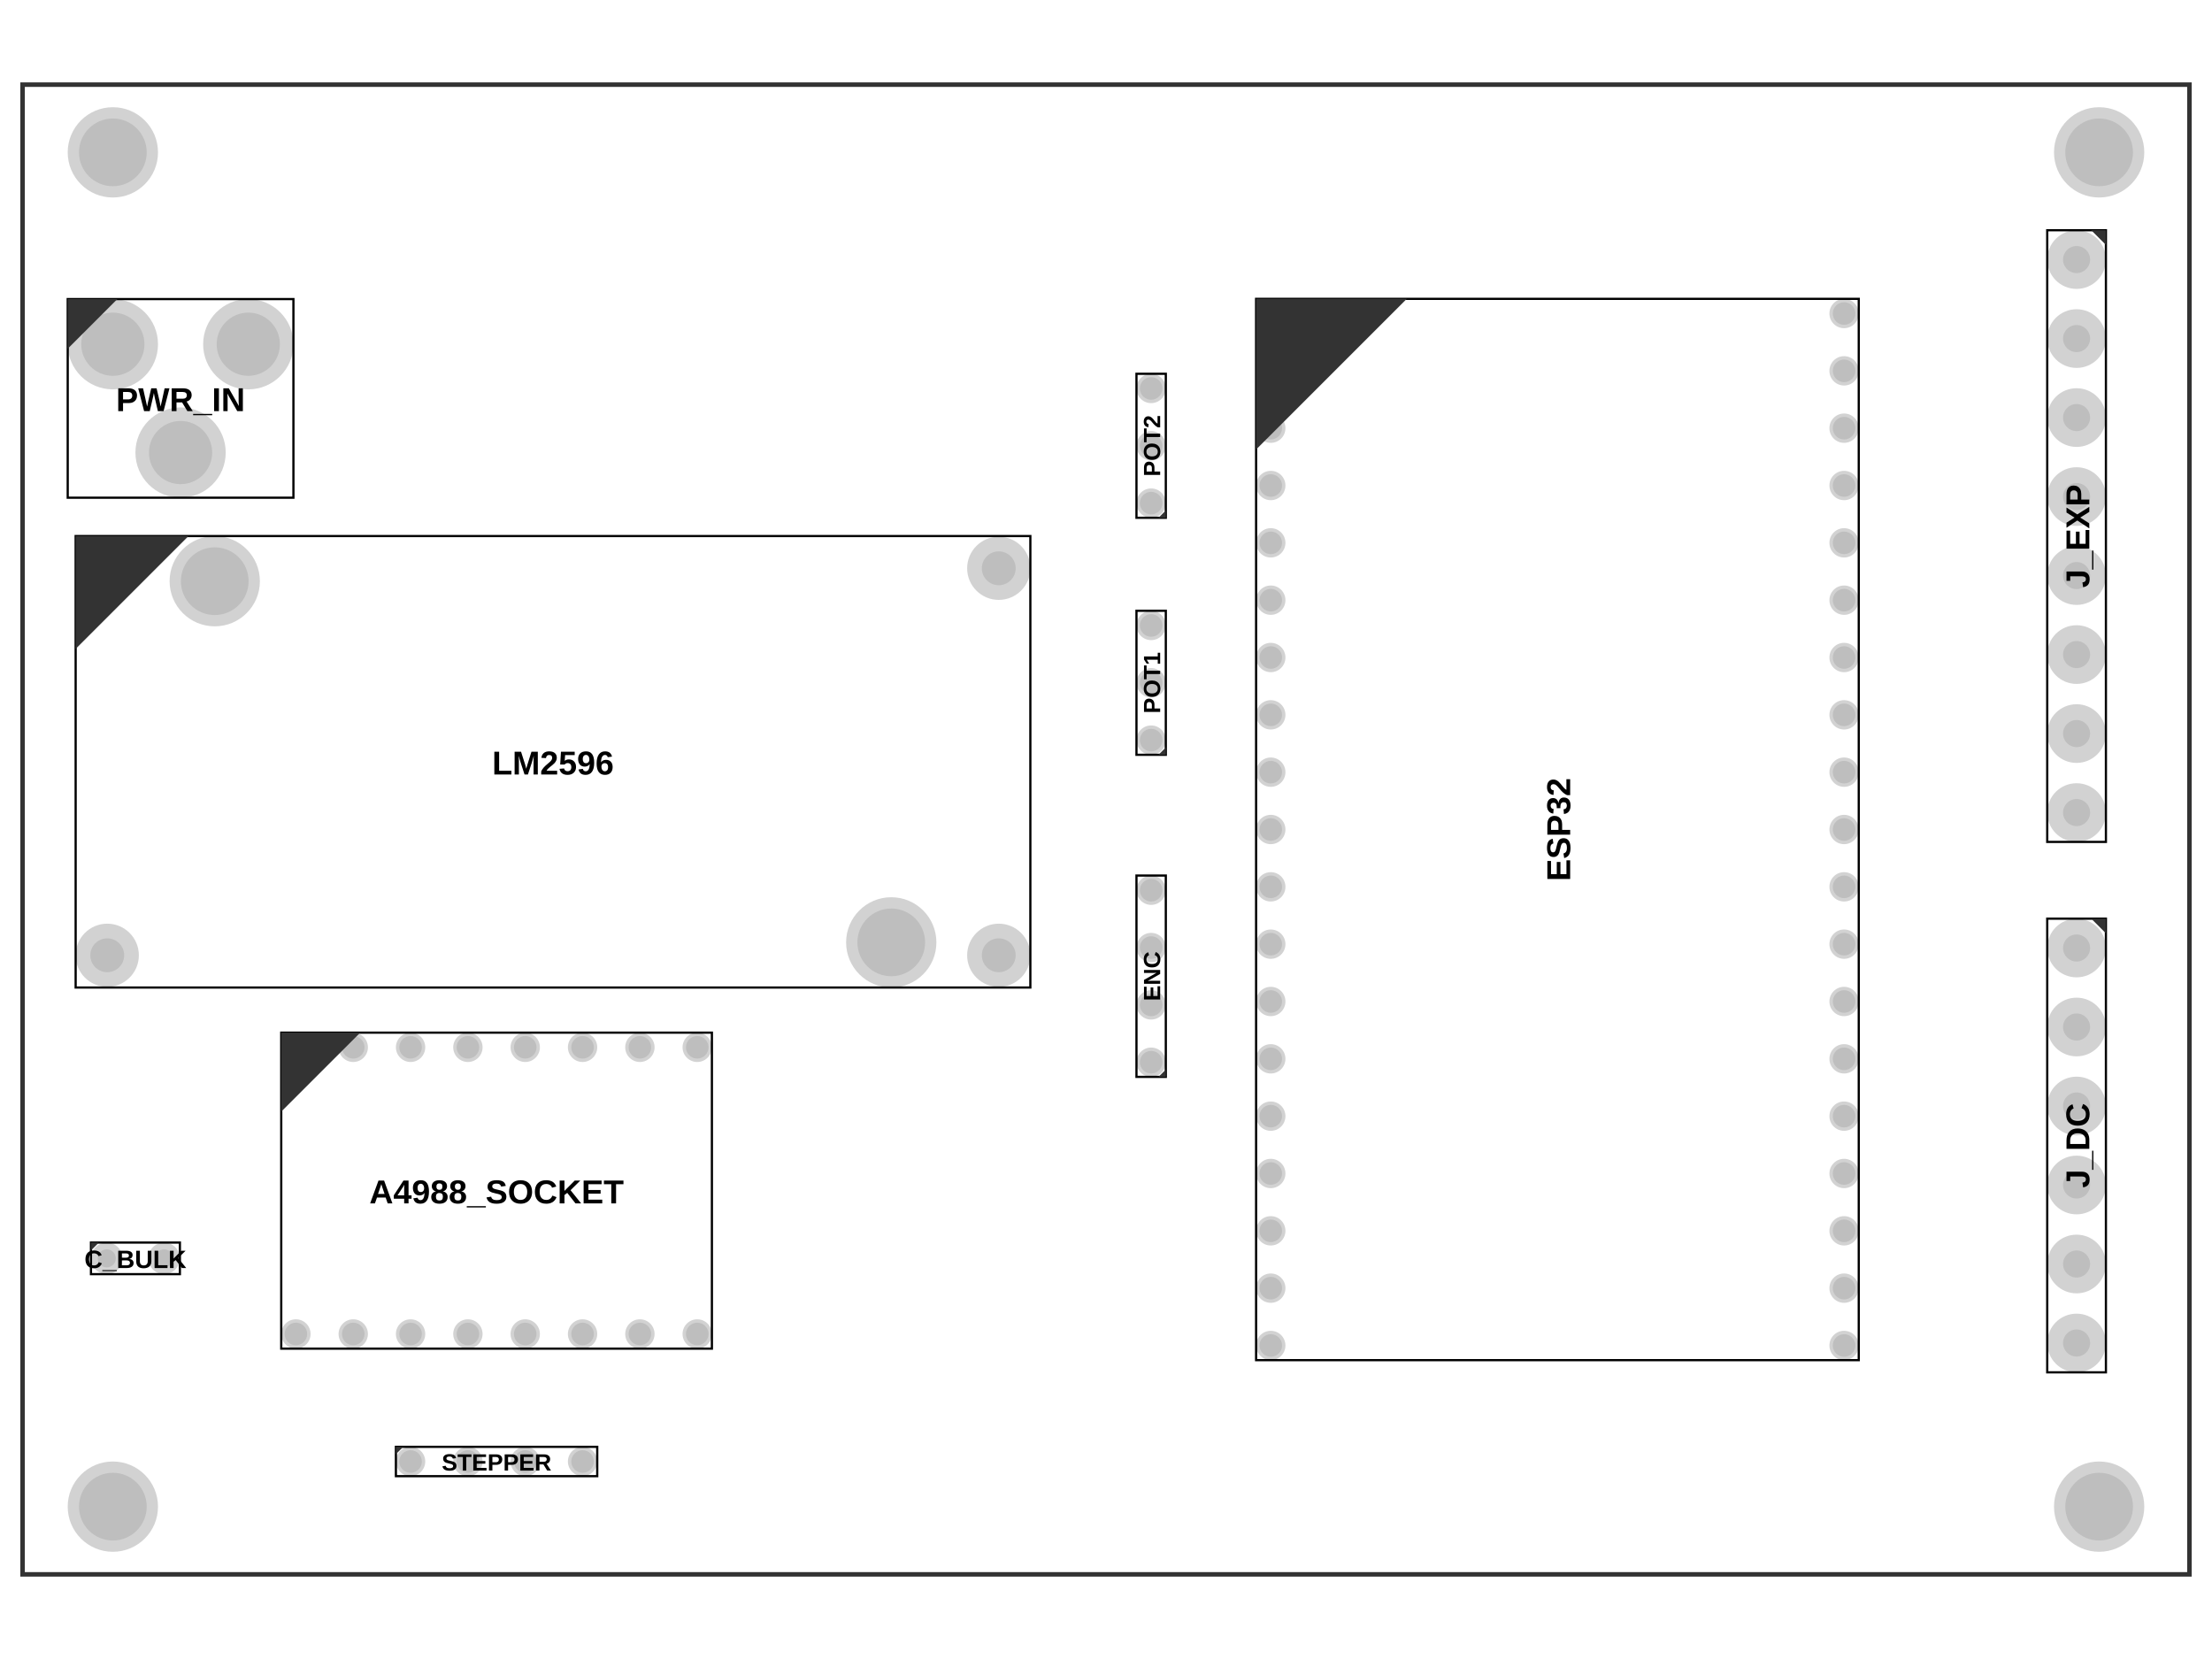
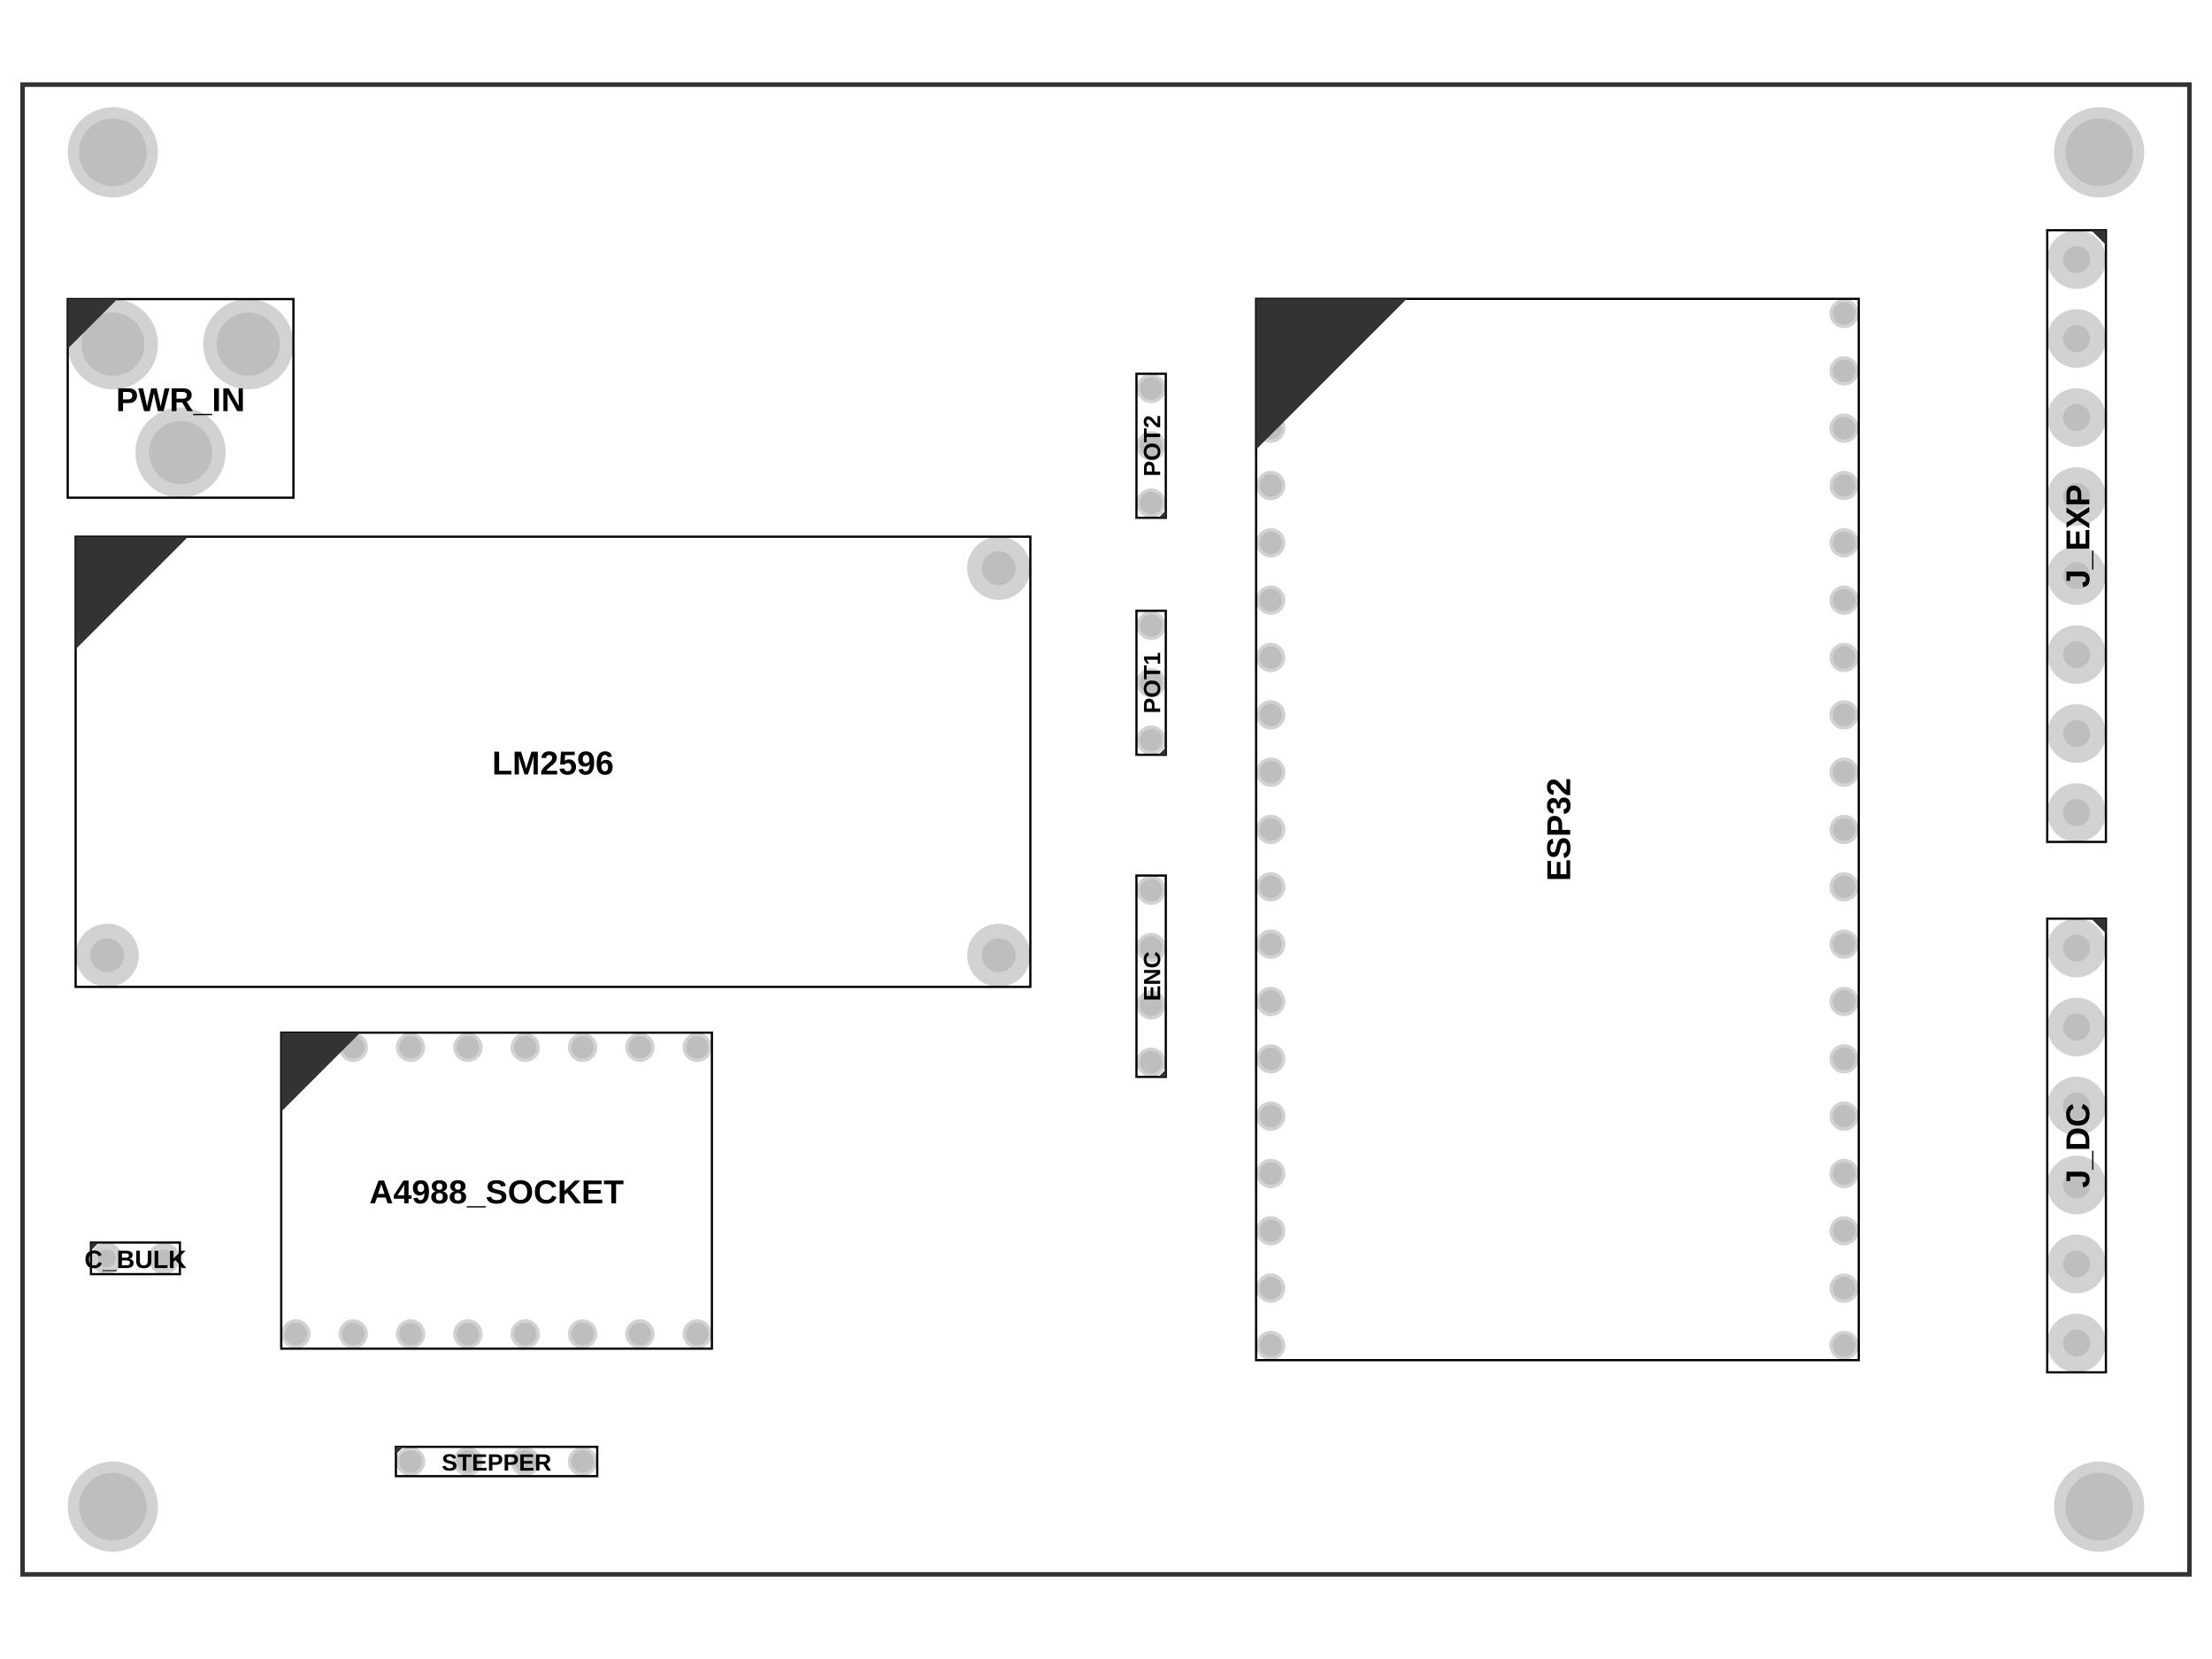
<svg xmlns="http://www.w3.org/2000/svg" width="800" height="600">
  <style>
              .assembly-component { 
                fill: none; 
                stroke: #000; 
              }
              .assembly-board { 
                fill: #f2f2f2; 
                stroke: rgb(0,0,0); 
                stroke-opacity: 0.8;
              }
              .assembly-component-label { 
                fill: #000; 
                font-family: Arial, serif;
                font-weight: bold;
                dominant-baseline: middle;
                text-anchor: middle;
              }
              .assembly-boundary { 
                fill: none; 
                stroke: #fff;
                stroke-width: 0.2; 
              }
            </style>
  <rect fill="#fff" x="0" y="0" width="800" height="600" />
  <rect class="assembly-boundary" x="8.163" y="30.612" width="783.673" height="538.776" />
  <path class="pcb-board" d="M 8.163 569.388 L 791.837 569.388 L 791.837 30.612 L 8.163 30.612 Z" fill="none" stroke="rgb(0,0,0)" stroke-opacity="0.8" stroke-width="1.633" />
  <g>
    <circle class="assembly-hole-outer" fill="rgb(210, 210, 210)" cx="40.816" cy="55.102" r="16.327" />
    <circle class="assembly-hole-inner" fill="rgb(190, 190, 190)" cx="40.816" cy="55.102" r="12.245" />
  </g>
  <g>
    <circle class="assembly-hole-outer" fill="rgb(210, 210, 210)" cx="759.184" cy="55.102" r="16.327" />
    <circle class="assembly-hole-inner" fill="rgb(190, 190, 190)" cx="759.184" cy="55.102" r="12.245" />
  </g>
  <g>
    <circle class="assembly-hole-outer" fill="rgb(210, 210, 210)" cx="40.816" cy="544.898" r="16.327" />
    <circle class="assembly-hole-inner" fill="rgb(190, 190, 190)" cx="40.816" cy="544.898" r="12.245" />
  </g>
  <g>
    <circle class="assembly-hole-outer" fill="rgb(210, 210, 210)" cx="759.184" cy="544.898" r="16.327" />
    <circle class="assembly-hole-inner" fill="rgb(190, 190, 190)" cx="759.184" cy="544.898" r="12.245" />
  </g>
  <g>
    <circle class="assembly-hole-outer" fill="rgb(210, 210, 210)" cx="459.592" cy="113.388" r="5.306" />
    <circle class="assembly-hole-inner" fill="rgb(190, 190, 190)" cx="459.592" cy="113.388" r="4.082" />
  </g>
  <g>
    <circle class="assembly-hole-outer" fill="rgb(210, 210, 210)" cx="459.592" cy="134.122" r="5.306" />
    <circle class="assembly-hole-inner" fill="rgb(190, 190, 190)" cx="459.592" cy="134.122" r="4.082" />
  </g>
  <g>
    <circle class="assembly-hole-outer" fill="rgb(210, 210, 210)" cx="459.592" cy="154.857" r="5.306" />
    <circle class="assembly-hole-inner" fill="rgb(190, 190, 190)" cx="459.592" cy="154.857" r="4.082" />
  </g>
  <g>
    <circle class="assembly-hole-outer" fill="rgb(210, 210, 210)" cx="459.592" cy="175.592" r="5.306" />
    <circle class="assembly-hole-inner" fill="rgb(190, 190, 190)" cx="459.592" cy="175.592" r="4.082" />
  </g>
  <g>
    <circle class="assembly-hole-outer" fill="rgb(210, 210, 210)" cx="459.592" cy="196.327" r="5.306" />
    <circle class="assembly-hole-inner" fill="rgb(190, 190, 190)" cx="459.592" cy="196.327" r="4.082" />
  </g>
  <g>
    <circle class="assembly-hole-outer" fill="rgb(210, 210, 210)" cx="459.592" cy="217.061" r="5.306" />
    <circle class="assembly-hole-inner" fill="rgb(190, 190, 190)" cx="459.592" cy="217.061" r="4.082" />
  </g>
  <g>
    <circle class="assembly-hole-outer" fill="rgb(210, 210, 210)" cx="459.592" cy="237.796" r="5.306" />
    <circle class="assembly-hole-inner" fill="rgb(190, 190, 190)" cx="459.592" cy="237.796" r="4.082" />
  </g>
  <g>
    <circle class="assembly-hole-outer" fill="rgb(210, 210, 210)" cx="459.592" cy="258.531" r="5.306" />
    <circle class="assembly-hole-inner" fill="rgb(190, 190, 190)" cx="459.592" cy="258.531" r="4.082" />
  </g>
  <g>
    <circle class="assembly-hole-outer" fill="rgb(210, 210, 210)" cx="459.592" cy="279.265" r="5.306" />
    <circle class="assembly-hole-inner" fill="rgb(190, 190, 190)" cx="459.592" cy="279.265" r="4.082" />
  </g>
  <g>
    <circle class="assembly-hole-outer" fill="rgb(210, 210, 210)" cx="459.592" cy="300" r="5.306" />
    <circle class="assembly-hole-inner" fill="rgb(190, 190, 190)" cx="459.592" cy="300" r="4.082" />
  </g>
  <g>
    <circle class="assembly-hole-outer" fill="rgb(210, 210, 210)" cx="459.592" cy="320.735" r="5.306" />
    <circle class="assembly-hole-inner" fill="rgb(190, 190, 190)" cx="459.592" cy="320.735" r="4.082" />
  </g>
  <g>
    <circle class="assembly-hole-outer" fill="rgb(210, 210, 210)" cx="459.592" cy="341.469" r="5.306" />
    <circle class="assembly-hole-inner" fill="rgb(190, 190, 190)" cx="459.592" cy="341.469" r="4.082" />
  </g>
  <g>
    <circle class="assembly-hole-outer" fill="rgb(210, 210, 210)" cx="459.592" cy="362.204" r="5.306" />
    <circle class="assembly-hole-inner" fill="rgb(190, 190, 190)" cx="459.592" cy="362.204" r="4.082" />
  </g>
  <g>
    <circle class="assembly-hole-outer" fill="rgb(210, 210, 210)" cx="459.592" cy="382.939" r="5.306" />
    <circle class="assembly-hole-inner" fill="rgb(190, 190, 190)" cx="459.592" cy="382.939" r="4.082" />
  </g>
  <g>
    <circle class="assembly-hole-outer" fill="rgb(210, 210, 210)" cx="459.592" cy="403.673" r="5.306" />
    <circle class="assembly-hole-inner" fill="rgb(190, 190, 190)" cx="459.592" cy="403.673" r="4.082" />
  </g>
  <g>
    <circle class="assembly-hole-outer" fill="rgb(210, 210, 210)" cx="459.592" cy="424.408" r="5.306" />
    <circle class="assembly-hole-inner" fill="rgb(190, 190, 190)" cx="459.592" cy="424.408" r="4.082" />
  </g>
  <g>
    <circle class="assembly-hole-outer" fill="rgb(210, 210, 210)" cx="459.592" cy="445.143" r="5.306" />
    <circle class="assembly-hole-inner" fill="rgb(190, 190, 190)" cx="459.592" cy="445.143" r="4.082" />
  </g>
  <g>
    <circle class="assembly-hole-outer" fill="rgb(210, 210, 210)" cx="459.592" cy="465.878" r="5.306" />
    <circle class="assembly-hole-inner" fill="rgb(190, 190, 190)" cx="459.592" cy="465.878" r="4.082" />
  </g>
  <g>
    <circle class="assembly-hole-outer" fill="rgb(210, 210, 210)" cx="459.592" cy="486.612" r="5.306" />
    <circle class="assembly-hole-inner" fill="rgb(190, 190, 190)" cx="459.592" cy="486.612" r="4.082" />
  </g>
  <g>
    <circle class="assembly-hole-outer" fill="rgb(210, 210, 210)" cx="666.939" cy="113.388" r="5.306" />
    <circle class="assembly-hole-inner" fill="rgb(190, 190, 190)" cx="666.939" cy="113.388" r="4.082" />
  </g>
  <g>
    <circle class="assembly-hole-outer" fill="rgb(210, 210, 210)" cx="666.939" cy="134.122" r="5.306" />
    <circle class="assembly-hole-inner" fill="rgb(190, 190, 190)" cx="666.939" cy="134.122" r="4.082" />
  </g>
  <g>
    <circle class="assembly-hole-outer" fill="rgb(210, 210, 210)" cx="666.939" cy="154.857" r="5.306" />
    <circle class="assembly-hole-inner" fill="rgb(190, 190, 190)" cx="666.939" cy="154.857" r="4.082" />
  </g>
  <g>
    <circle class="assembly-hole-outer" fill="rgb(210, 210, 210)" cx="666.939" cy="175.592" r="5.306" />
    <circle class="assembly-hole-inner" fill="rgb(190, 190, 190)" cx="666.939" cy="175.592" r="4.082" />
  </g>
  <g>
    <circle class="assembly-hole-outer" fill="rgb(210, 210, 210)" cx="666.939" cy="196.327" r="5.306" />
    <circle class="assembly-hole-inner" fill="rgb(190, 190, 190)" cx="666.939" cy="196.327" r="4.082" />
  </g>
  <g>
    <circle class="assembly-hole-outer" fill="rgb(210, 210, 210)" cx="666.939" cy="217.061" r="5.306" />
    <circle class="assembly-hole-inner" fill="rgb(190, 190, 190)" cx="666.939" cy="217.061" r="4.082" />
  </g>
  <g>
    <circle class="assembly-hole-outer" fill="rgb(210, 210, 210)" cx="666.939" cy="237.796" r="5.306" />
    <circle class="assembly-hole-inner" fill="rgb(190, 190, 190)" cx="666.939" cy="237.796" r="4.082" />
  </g>
  <g>
    <circle class="assembly-hole-outer" fill="rgb(210, 210, 210)" cx="666.939" cy="258.531" r="5.306" />
    <circle class="assembly-hole-inner" fill="rgb(190, 190, 190)" cx="666.939" cy="258.531" r="4.082" />
  </g>
  <g>
    <circle class="assembly-hole-outer" fill="rgb(210, 210, 210)" cx="666.939" cy="279.265" r="5.306" />
    <circle class="assembly-hole-inner" fill="rgb(190, 190, 190)" cx="666.939" cy="279.265" r="4.082" />
  </g>
  <g>
    <circle class="assembly-hole-outer" fill="rgb(210, 210, 210)" cx="666.939" cy="300" r="5.306" />
    <circle class="assembly-hole-inner" fill="rgb(190, 190, 190)" cx="666.939" cy="300" r="4.082" />
  </g>
  <g>
    <circle class="assembly-hole-outer" fill="rgb(210, 210, 210)" cx="666.939" cy="320.735" r="5.306" />
    <circle class="assembly-hole-inner" fill="rgb(190, 190, 190)" cx="666.939" cy="320.735" r="4.082" />
  </g>
  <g>
    <circle class="assembly-hole-outer" fill="rgb(210, 210, 210)" cx="666.939" cy="341.469" r="5.306" />
    <circle class="assembly-hole-inner" fill="rgb(190, 190, 190)" cx="666.939" cy="341.469" r="4.082" />
  </g>
  <g>
    <circle class="assembly-hole-outer" fill="rgb(210, 210, 210)" cx="666.939" cy="362.204" r="5.306" />
    <circle class="assembly-hole-inner" fill="rgb(190, 190, 190)" cx="666.939" cy="362.204" r="4.082" />
  </g>
  <g>
    <circle class="assembly-hole-outer" fill="rgb(210, 210, 210)" cx="666.939" cy="382.939" r="5.306" />
    <circle class="assembly-hole-inner" fill="rgb(190, 190, 190)" cx="666.939" cy="382.939" r="4.082" />
  </g>
  <g>
    <circle class="assembly-hole-outer" fill="rgb(210, 210, 210)" cx="666.939" cy="403.673" r="5.306" />
    <circle class="assembly-hole-inner" fill="rgb(190, 190, 190)" cx="666.939" cy="403.673" r="4.082" />
  </g>
  <g>
    <circle class="assembly-hole-outer" fill="rgb(210, 210, 210)" cx="666.939" cy="424.408" r="5.306" />
    <circle class="assembly-hole-inner" fill="rgb(190, 190, 190)" cx="666.939" cy="424.408" r="4.082" />
  </g>
  <g>
    <circle class="assembly-hole-outer" fill="rgb(210, 210, 210)" cx="666.939" cy="445.143" r="5.306" />
    <circle class="assembly-hole-inner" fill="rgb(190, 190, 190)" cx="666.939" cy="445.143" r="4.082" />
  </g>
  <g>
    <circle class="assembly-hole-outer" fill="rgb(210, 210, 210)" cx="666.939" cy="465.878" r="5.306" />
    <circle class="assembly-hole-inner" fill="rgb(190, 190, 190)" cx="666.939" cy="465.878" r="4.082" />
  </g>
  <g>
    <circle class="assembly-hole-outer" fill="rgb(210, 210, 210)" cx="666.939" cy="486.612" r="5.306" />
    <circle class="assembly-hole-inner" fill="rgb(190, 190, 190)" cx="666.939" cy="486.612" r="4.082" />
  </g>
  <g>
    <circle class="assembly-hole-outer" fill="rgb(210, 210, 210)" cx="38.788" cy="205.531" r="11.429" />
    <circle class="assembly-hole-inner" fill="rgb(190, 190, 190)" cx="38.788" cy="205.531" r="6.122" />
  </g>
  <g>
    <circle class="assembly-hole-outer" fill="rgb(210, 210, 210)" cx="38.788" cy="345.49" r="11.429" />
    <circle class="assembly-hole-inner" fill="rgb(190, 190, 190)" cx="38.788" cy="345.49" r="6.122" />
  </g>
  <g>
    <circle class="assembly-hole-outer" fill="rgb(210, 210, 210)" cx="361.212" cy="205.531" r="11.429" />
    <circle class="assembly-hole-inner" fill="rgb(190, 190, 190)" cx="361.212" cy="205.531" r="6.122" />
  </g>
  <g>
    <circle class="assembly-hole-outer" fill="rgb(210, 210, 210)" cx="361.212" cy="345.49" r="11.429" />
    <circle class="assembly-hole-inner" fill="rgb(190, 190, 190)" cx="361.212" cy="345.49" r="6.122" />
  </g>
  <g>
-     <circle class="assembly-hole-outer" fill="rgb(210, 210, 210)" cx="77.665" cy="210.196" r="16.327" />
-     <circle class="assembly-hole-inner" fill="rgb(190, 190, 190)" cx="77.665" cy="210.196" r="12.245" />
-   </g>
-   <g>
-     <circle class="assembly-hole-outer" fill="rgb(210, 210, 210)" cx="322.335" cy="340.824" r="16.327" />
-     <circle class="assembly-hole-inner" fill="rgb(190, 190, 190)" cx="322.335" cy="340.824" r="12.245" />
-   </g>
-   <g>
    <circle class="assembly-hole-outer" fill="rgb(210, 210, 210)" cx="40.816" cy="124.49" r="16.327" />
    <circle class="assembly-hole-inner" fill="rgb(190, 190, 190)" cx="40.816" cy="124.49" r="11.429" />
  </g>
  <g>
    <circle class="assembly-hole-outer" fill="rgb(210, 210, 210)" cx="89.796" cy="124.49" r="16.327" />
    <circle class="assembly-hole-inner" fill="rgb(190, 190, 190)" cx="89.796" cy="124.49" r="11.429" />
  </g>
  <g>
    <circle class="assembly-hole-outer" fill="rgb(210, 210, 210)" cx="65.306" cy="163.673" r="16.327" />
    <circle class="assembly-hole-inner" fill="rgb(190, 190, 190)" cx="65.306" cy="163.673" r="11.429" />
  </g>
  <g>
    <circle class="assembly-hole-outer" fill="rgb(210, 210, 210)" cx="107.02" cy="378.776" r="5.306" />
    <circle class="assembly-hole-inner" fill="rgb(190, 190, 190)" cx="107.02" cy="378.776" r="4.082" />
  </g>
  <g>
    <circle class="assembly-hole-outer" fill="rgb(210, 210, 210)" cx="127.755" cy="378.776" r="5.306" />
    <circle class="assembly-hole-inner" fill="rgb(190, 190, 190)" cx="127.755" cy="378.776" r="4.082" />
  </g>
  <g>
    <circle class="assembly-hole-outer" fill="rgb(210, 210, 210)" cx="148.49" cy="378.776" r="5.306" />
    <circle class="assembly-hole-inner" fill="rgb(190, 190, 190)" cx="148.49" cy="378.776" r="4.082" />
  </g>
  <g>
    <circle class="assembly-hole-outer" fill="rgb(210, 210, 210)" cx="169.224" cy="378.776" r="5.306" />
    <circle class="assembly-hole-inner" fill="rgb(190, 190, 190)" cx="169.224" cy="378.776" r="4.082" />
  </g>
  <g>
    <circle class="assembly-hole-outer" fill="rgb(210, 210, 210)" cx="189.959" cy="378.776" r="5.306" />
    <circle class="assembly-hole-inner" fill="rgb(190, 190, 190)" cx="189.959" cy="378.776" r="4.082" />
  </g>
  <g>
    <circle class="assembly-hole-outer" fill="rgb(210, 210, 210)" cx="210.694" cy="378.776" r="5.306" />
    <circle class="assembly-hole-inner" fill="rgb(190, 190, 190)" cx="210.694" cy="378.776" r="4.082" />
  </g>
  <g>
    <circle class="assembly-hole-outer" fill="rgb(210, 210, 210)" cx="231.429" cy="378.776" r="5.306" />
    <circle class="assembly-hole-inner" fill="rgb(190, 190, 190)" cx="231.429" cy="378.776" r="4.082" />
  </g>
  <g>
    <circle class="assembly-hole-outer" fill="rgb(210, 210, 210)" cx="252.163" cy="378.776" r="5.306" />
    <circle class="assembly-hole-inner" fill="rgb(190, 190, 190)" cx="252.163" cy="378.776" r="4.082" />
  </g>
  <g>
    <circle class="assembly-hole-outer" fill="rgb(210, 210, 210)" cx="107.02" cy="482.449" r="5.306" />
    <circle class="assembly-hole-inner" fill="rgb(190, 190, 190)" cx="107.02" cy="482.449" r="4.082" />
  </g>
  <g>
    <circle class="assembly-hole-outer" fill="rgb(210, 210, 210)" cx="127.755" cy="482.449" r="5.306" />
    <circle class="assembly-hole-inner" fill="rgb(190, 190, 190)" cx="127.755" cy="482.449" r="4.082" />
  </g>
  <g>
    <circle class="assembly-hole-outer" fill="rgb(210, 210, 210)" cx="148.49" cy="482.449" r="5.306" />
    <circle class="assembly-hole-inner" fill="rgb(190, 190, 190)" cx="148.49" cy="482.449" r="4.082" />
  </g>
  <g>
    <circle class="assembly-hole-outer" fill="rgb(210, 210, 210)" cx="169.224" cy="482.449" r="5.306" />
    <circle class="assembly-hole-inner" fill="rgb(190, 190, 190)" cx="169.224" cy="482.449" r="4.082" />
  </g>
  <g>
    <circle class="assembly-hole-outer" fill="rgb(210, 210, 210)" cx="189.959" cy="482.449" r="5.306" />
    <circle class="assembly-hole-inner" fill="rgb(190, 190, 190)" cx="189.959" cy="482.449" r="4.082" />
  </g>
  <g>
    <circle class="assembly-hole-outer" fill="rgb(210, 210, 210)" cx="210.694" cy="482.449" r="5.306" />
    <circle class="assembly-hole-inner" fill="rgb(190, 190, 190)" cx="210.694" cy="482.449" r="4.082" />
  </g>
  <g>
    <circle class="assembly-hole-outer" fill="rgb(210, 210, 210)" cx="231.429" cy="482.449" r="5.306" />
    <circle class="assembly-hole-inner" fill="rgb(190, 190, 190)" cx="231.429" cy="482.449" r="4.082" />
  </g>
  <g>
    <circle class="assembly-hole-outer" fill="rgb(210, 210, 210)" cx="252.163" cy="482.449" r="5.306" />
    <circle class="assembly-hole-inner" fill="rgb(190, 190, 190)" cx="252.163" cy="482.449" r="4.082" />
  </g>
  <g>
    <circle class="assembly-hole-outer" fill="rgb(210, 210, 210)" cx="38.612" cy="455.102" r="5.714" />
    <circle class="assembly-hole-inner" fill="rgb(190, 190, 190)" cx="38.612" cy="455.102" r="3.265" />
  </g>
  <g>
    <circle class="assembly-hole-outer" fill="rgb(210, 210, 210)" cx="59.347" cy="455.102" r="5.714" />
    <circle class="assembly-hole-inner" fill="rgb(190, 190, 190)" cx="59.347" cy="455.102" r="3.265" />
  </g>
  <g>
    <circle class="assembly-hole-outer" fill="rgb(210, 210, 210)" cx="148.49" cy="528.571" r="5.306" />
    <circle class="assembly-hole-inner" fill="rgb(190, 190, 190)" cx="148.49" cy="528.571" r="4.082" />
  </g>
  <g>
    <circle class="assembly-hole-outer" fill="rgb(210, 210, 210)" cx="169.224" cy="528.571" r="5.306" />
    <circle class="assembly-hole-inner" fill="rgb(190, 190, 190)" cx="169.224" cy="528.571" r="4.082" />
  </g>
  <g>
    <circle class="assembly-hole-outer" fill="rgb(210, 210, 210)" cx="189.959" cy="528.571" r="5.306" />
    <circle class="assembly-hole-inner" fill="rgb(190, 190, 190)" cx="189.959" cy="528.571" r="4.082" />
  </g>
  <g>
    <circle class="assembly-hole-outer" fill="rgb(210, 210, 210)" cx="210.694" cy="528.571" r="5.306" />
    <circle class="assembly-hole-inner" fill="rgb(190, 190, 190)" cx="210.694" cy="528.571" r="4.082" />
  </g>
  <g>
    <circle class="assembly-hole-outer" fill="rgb(210, 210, 210)" cx="416.327" cy="181.959" r="5.306" />
    <circle class="assembly-hole-inner" fill="rgb(190, 190, 190)" cx="416.327" cy="181.959" r="4.082" />
  </g>
  <g>
    <circle class="assembly-hole-outer" fill="rgb(210, 210, 210)" cx="416.327" cy="161.224" r="5.306" />
    <circle class="assembly-hole-inner" fill="rgb(190, 190, 190)" cx="416.327" cy="161.224" r="4.082" />
  </g>
  <g>
    <circle class="assembly-hole-outer" fill="rgb(210, 210, 210)" cx="416.327" cy="140.49" r="5.306" />
    <circle class="assembly-hole-inner" fill="rgb(190, 190, 190)" cx="416.327" cy="140.49" r="4.082" />
  </g>
  <g>
    <circle class="assembly-hole-outer" fill="rgb(210, 210, 210)" cx="416.327" cy="267.673" r="5.306" />
    <circle class="assembly-hole-inner" fill="rgb(190, 190, 190)" cx="416.327" cy="267.673" r="4.082" />
  </g>
  <g>
    <circle class="assembly-hole-outer" fill="rgb(210, 210, 210)" cx="416.327" cy="246.939" r="5.306" />
    <circle class="assembly-hole-inner" fill="rgb(190, 190, 190)" cx="416.327" cy="246.939" r="4.082" />
  </g>
  <g>
    <circle class="assembly-hole-outer" fill="rgb(210, 210, 210)" cx="416.327" cy="226.204" r="5.306" />
    <circle class="assembly-hole-inner" fill="rgb(190, 190, 190)" cx="416.327" cy="226.204" r="4.082" />
  </g>
  <g>
    <circle class="assembly-hole-outer" fill="rgb(210, 210, 210)" cx="416.327" cy="384.163" r="5.306" />
    <circle class="assembly-hole-inner" fill="rgb(190, 190, 190)" cx="416.327" cy="384.163" r="4.082" />
  </g>
  <g>
    <circle class="assembly-hole-outer" fill="rgb(210, 210, 210)" cx="416.327" cy="363.429" r="5.306" />
    <circle class="assembly-hole-inner" fill="rgb(190, 190, 190)" cx="416.327" cy="363.429" r="4.082" />
  </g>
  <g>
    <circle class="assembly-hole-outer" fill="rgb(210, 210, 210)" cx="416.327" cy="342.694" r="5.306" />
    <circle class="assembly-hole-inner" fill="rgb(190, 190, 190)" cx="416.327" cy="342.694" r="4.082" />
  </g>
  <g>
    <circle class="assembly-hole-outer" fill="rgb(210, 210, 210)" cx="416.327" cy="321.959" r="5.306" />
    <circle class="assembly-hole-inner" fill="rgb(190, 190, 190)" cx="416.327" cy="321.959" r="4.082" />
  </g>
  <g>
    <circle class="assembly-hole-outer" fill="rgb(210, 210, 210)" cx="751.02" cy="342.857" r="10.612" />
    <circle class="assembly-hole-inner" fill="rgb(190, 190, 190)" cx="751.02" cy="342.857" r="4.898" />
  </g>
  <g>
    <circle class="assembly-hole-outer" fill="rgb(210, 210, 210)" cx="751.02" cy="371.429" r="10.612" />
    <circle class="assembly-hole-inner" fill="rgb(190, 190, 190)" cx="751.02" cy="371.429" r="4.898" />
  </g>
  <g>
    <circle class="assembly-hole-outer" fill="rgb(210, 210, 210)" cx="751.02" cy="400" r="10.612" />
    <circle class="assembly-hole-inner" fill="rgb(190, 190, 190)" cx="751.02" cy="400" r="4.898" />
  </g>
  <g>
    <circle class="assembly-hole-outer" fill="rgb(210, 210, 210)" cx="751.02" cy="428.571" r="10.612" />
    <circle class="assembly-hole-inner" fill="rgb(190, 190, 190)" cx="751.02" cy="428.571" r="4.898" />
  </g>
  <g>
    <circle class="assembly-hole-outer" fill="rgb(210, 210, 210)" cx="751.02" cy="457.143" r="10.612" />
    <circle class="assembly-hole-inner" fill="rgb(190, 190, 190)" cx="751.02" cy="457.143" r="4.898" />
  </g>
  <g>
    <circle class="assembly-hole-outer" fill="rgb(210, 210, 210)" cx="751.02" cy="485.714" r="10.612" />
    <circle class="assembly-hole-inner" fill="rgb(190, 190, 190)" cx="751.02" cy="485.714" r="4.898" />
  </g>
  <g>
    <circle class="assembly-hole-outer" fill="rgb(210, 210, 210)" cx="751.02" cy="93.878" r="10.612" />
    <circle class="assembly-hole-inner" fill="rgb(190, 190, 190)" cx="751.02" cy="93.878" r="4.898" />
  </g>
  <g>
    <circle class="assembly-hole-outer" fill="rgb(210, 210, 210)" cx="751.02" cy="122.449" r="10.612" />
    <circle class="assembly-hole-inner" fill="rgb(190, 190, 190)" cx="751.02" cy="122.449" r="4.898" />
  </g>
  <g>
    <circle class="assembly-hole-outer" fill="rgb(210, 210, 210)" cx="751.02" cy="151.02" r="10.612" />
    <circle class="assembly-hole-inner" fill="rgb(190, 190, 190)" cx="751.02" cy="151.02" r="4.898" />
  </g>
  <g>
    <circle class="assembly-hole-outer" fill="rgb(210, 210, 210)" cx="751.02" cy="179.592" r="10.612" />
    <circle class="assembly-hole-inner" fill="rgb(190, 190, 190)" cx="751.02" cy="179.592" r="4.898" />
  </g>
  <g>
    <circle class="assembly-hole-outer" fill="rgb(210, 210, 210)" cx="751.02" cy="208.163" r="10.612" />
    <circle class="assembly-hole-inner" fill="rgb(190, 190, 190)" cx="751.02" cy="208.163" r="4.898" />
  </g>
  <g>
    <circle class="assembly-hole-outer" fill="rgb(210, 210, 210)" cx="751.02" cy="236.735" r="10.612" />
    <circle class="assembly-hole-inner" fill="rgb(190, 190, 190)" cx="751.02" cy="236.735" r="4.898" />
  </g>
  <g>
    <circle class="assembly-hole-outer" fill="rgb(210, 210, 210)" cx="751.02" cy="265.306" r="10.612" />
    <circle class="assembly-hole-inner" fill="rgb(190, 190, 190)" cx="751.02" cy="265.306" r="4.898" />
  </g>
  <g>
    <circle class="assembly-hole-outer" fill="rgb(210, 210, 210)" cx="751.02" cy="293.878" r="10.612" />
    <circle class="assembly-hole-inner" fill="rgb(190, 190, 190)" cx="751.02" cy="293.878" r="4.898" />
  </g>
  <g transform="translate(563.2653, 300) scale(1, -1)">
    <path class="assembly-component" d="M-108.98,-191.918 L108.98,-191.918 L108.98,191.918 L-108.98,191.918 Z" stroke-width="0.80" transform="rotate(0)" stroke-dasharray="" />
    <text x="0" y="0" class="assembly-component-label" text-anchor="middle" dy=".10em" style="pointer-events: none" font-size="12px" transform="rotate(90) scale(1, -1)">ESP32</text>
    <polygon class="assembly-pin1-indicator" points="-108.98,191.918 -54.49,191.918 -108.98,137.429" fill="#333" stroke="none" transform="rotate(0)" />
  </g>
  <g transform="translate(200, 275.5102) scale(1, -1)">
-     <path class="assembly-component" d="M-172.641,-81.641 L172.641,-81.641 L172.641,81.641 L-172.641,81.641 Z" stroke-width="0.80" transform="rotate(0)" stroke-dasharray="" />
+     <path class="assembly-component" d="M-172.641,-81.408 L172.641,-81.408 L172.641,81.408 L-172.641,81.408 Z" stroke-width="0.80" transform="rotate(0)" stroke-dasharray="" />
    <text x="0" y="0" class="assembly-component-label" text-anchor="middle" dy=".10em" style="pointer-events: none" font-size="12px" transform="scale(1, -1)">LM2596</text>
-     <polygon class="assembly-pin1-indicator" points="-172.641,81.641 -131.82,81.641 -172.641,40.82" fill="#333" stroke="none" transform="rotate(0)" />
+     <polygon class="assembly-pin1-indicator" points="-172.641,81.408 -131.937,81.408 -172.641,40.704" fill="#333" stroke="none" transform="rotate(0)" />
  </g>
  <g transform="translate(65.30612, 144.0816) scale(1, -1)">
    <path class="assembly-component" d="M-40.816,-35.918 L40.816,-35.918 L40.816,35.918 L-40.816,35.918 Z" stroke-width="0.80" transform="rotate(0)" stroke-dasharray="" />
    <text x="0" y="0" class="assembly-component-label" text-anchor="middle" dy=".10em" style="pointer-events: none" font-size="12px" transform="scale(1, -1)">PWR_IN</text>
    <polygon class="assembly-pin1-indicator" points="-40.816,35.918 -22.857,35.918 -40.816,17.959" fill="#333" stroke="none" transform="rotate(0)" />
  </g>
  <g transform="translate(179.5918, 430.6122) scale(1, -1)">
    <path class="assembly-component" d="M-77.878,-57.143 L77.878,-57.143 L77.878,57.143 L-77.878,57.143 Z" stroke-width="0.80" transform="rotate(0)" stroke-dasharray="" />
    <text x="0" y="0" class="assembly-component-label" text-anchor="middle" dy=".10em" style="pointer-events: none" font-size="12px" transform="scale(1, -1)">A4988_SOCKET</text>
    <polygon class="assembly-pin1-indicator" points="-77.878,57.143 -49.306,57.143 -77.878,28.571" fill="#333" stroke="none" transform="rotate(0)" />
  </g>
  <g transform="translate(48.97959, 455.102) scale(1, -1)">
    <path class="assembly-component" d="M-16.082,-5.714 L16.082,-5.714 L16.082,5.714 L-16.082,5.714 Z" stroke-width="0.80" transform="rotate(0)" stroke-dasharray="" />
    <text x="0" y="0" class="assembly-component-label" text-anchor="middle" dy=".10em" style="pointer-events: none" font-size="9.1px" transform="scale(1, -1)">C_BULK</text>
    <polygon class="assembly-pin1-indicator" points="-16.082,5.714 -13.224,5.714 -16.082,2.857" fill="#333" stroke="none" transform="rotate(0)" />
  </g>
  <g transform="translate(179.5918, 528.5714) scale(1, -1)">
    <path class="assembly-component" d="M-36.408,-5.306 L36.408,-5.306 L36.408,5.306 L-36.408,5.306 Z" stroke-width="0.80" transform="rotate(0)" stroke-dasharray="" />
    <text x="0" y="0" class="assembly-component-label" text-anchor="middle" dy=".10em" style="pointer-events: none" font-size="8.5px" transform="scale(1, -1)">STEPPER</text>
    <polygon class="assembly-pin1-indicator" points="-36.408,5.306 -33.755,5.306 -36.408,2.653" fill="#333" stroke="none" transform="rotate(0)" />
  </g>
  <g transform="translate(416.3265, 161.2245) scale(1, -1)">
    <path class="assembly-component" d="M-5.306,-26.041 L5.306,-26.041 L5.306,26.041 L-5.306,26.041 Z" stroke-width="0.80" transform="rotate(0)" stroke-dasharray="" />
    <text x="0" y="0" class="assembly-component-label" text-anchor="middle" dy=".10em" style="pointer-events: none" font-size="8.5px" transform="rotate(90) scale(1, -1)">POT2</text>
    <polygon class="assembly-pin1-indicator" points="5.306,-26.041 2.653,-26.041 5.306,-23.388" fill="#333" stroke="none" transform="rotate(0)" />
  </g>
  <g transform="translate(416.3265, 246.9388) scale(1, -1)">
    <path class="assembly-component" d="M-5.306,-26.041 L5.306,-26.041 L5.306,26.041 L-5.306,26.041 Z" stroke-width="0.80" transform="rotate(0)" stroke-dasharray="" />
    <text x="0" y="0" class="assembly-component-label" text-anchor="middle" dy=".10em" style="pointer-events: none" font-size="8.5px" transform="rotate(90) scale(1, -1)">POT1</text>
    <polygon class="assembly-pin1-indicator" points="5.306,-26.041 2.653,-26.041 5.306,-23.388" fill="#333" stroke="none" transform="rotate(0)" />
  </g>
  <g transform="translate(416.3265, 353.0612) scale(1, -1)">
    <path class="assembly-component" d="M-5.306,-36.408 L5.306,-36.408 L5.306,36.408 L-5.306,36.408 Z" stroke-width="0.80" transform="rotate(0)" stroke-dasharray="" />
    <text x="0" y="0" class="assembly-component-label" text-anchor="middle" dy=".10em" style="pointer-events: none" font-size="8.5px" transform="rotate(90) scale(1, -1)">ENC</text>
    <polygon class="assembly-pin1-indicator" points="5.306,-36.408 2.653,-36.408 5.306,-33.755" fill="#333" stroke="none" transform="rotate(0)" />
  </g>
  <g transform="translate(751.0204, 414.2857) scale(1, -1)">
    <path class="assembly-component" d="M-10.612,-82.041 L10.612,-82.041 L10.612,82.041 L-10.612,82.041 Z" stroke-width="0.80" transform="rotate(0)" stroke-dasharray="" />
    <text x="0" y="0" class="assembly-component-label" text-anchor="middle" dy=".10em" style="pointer-events: none" font-size="12px" transform="rotate(90) scale(1, -1)">J_DC</text>
    <polygon class="assembly-pin1-indicator" points="10.612,82.041 5.306,82.041 10.612,76.735" fill="#333" stroke="none" transform="rotate(0)" />
  </g>
  <g transform="translate(751.0204, 193.8776) scale(1, -1)">
    <path class="assembly-component" d="M-10.612,-110.612 L10.612,-110.612 L10.612,110.612 L-10.612,110.612 Z" stroke-width="0.80" transform="rotate(0)" stroke-dasharray="" />
    <text x="0" y="0" class="assembly-component-label" text-anchor="middle" dy=".10em" style="pointer-events: none" font-size="12px" transform="rotate(90) scale(1, -1)">J_EXP</text>
    <polygon class="assembly-pin1-indicator" points="10.612,110.612 5.306,110.612 10.612,105.306" fill="#333" stroke="none" transform="rotate(0)" />
  </g>
</svg>
